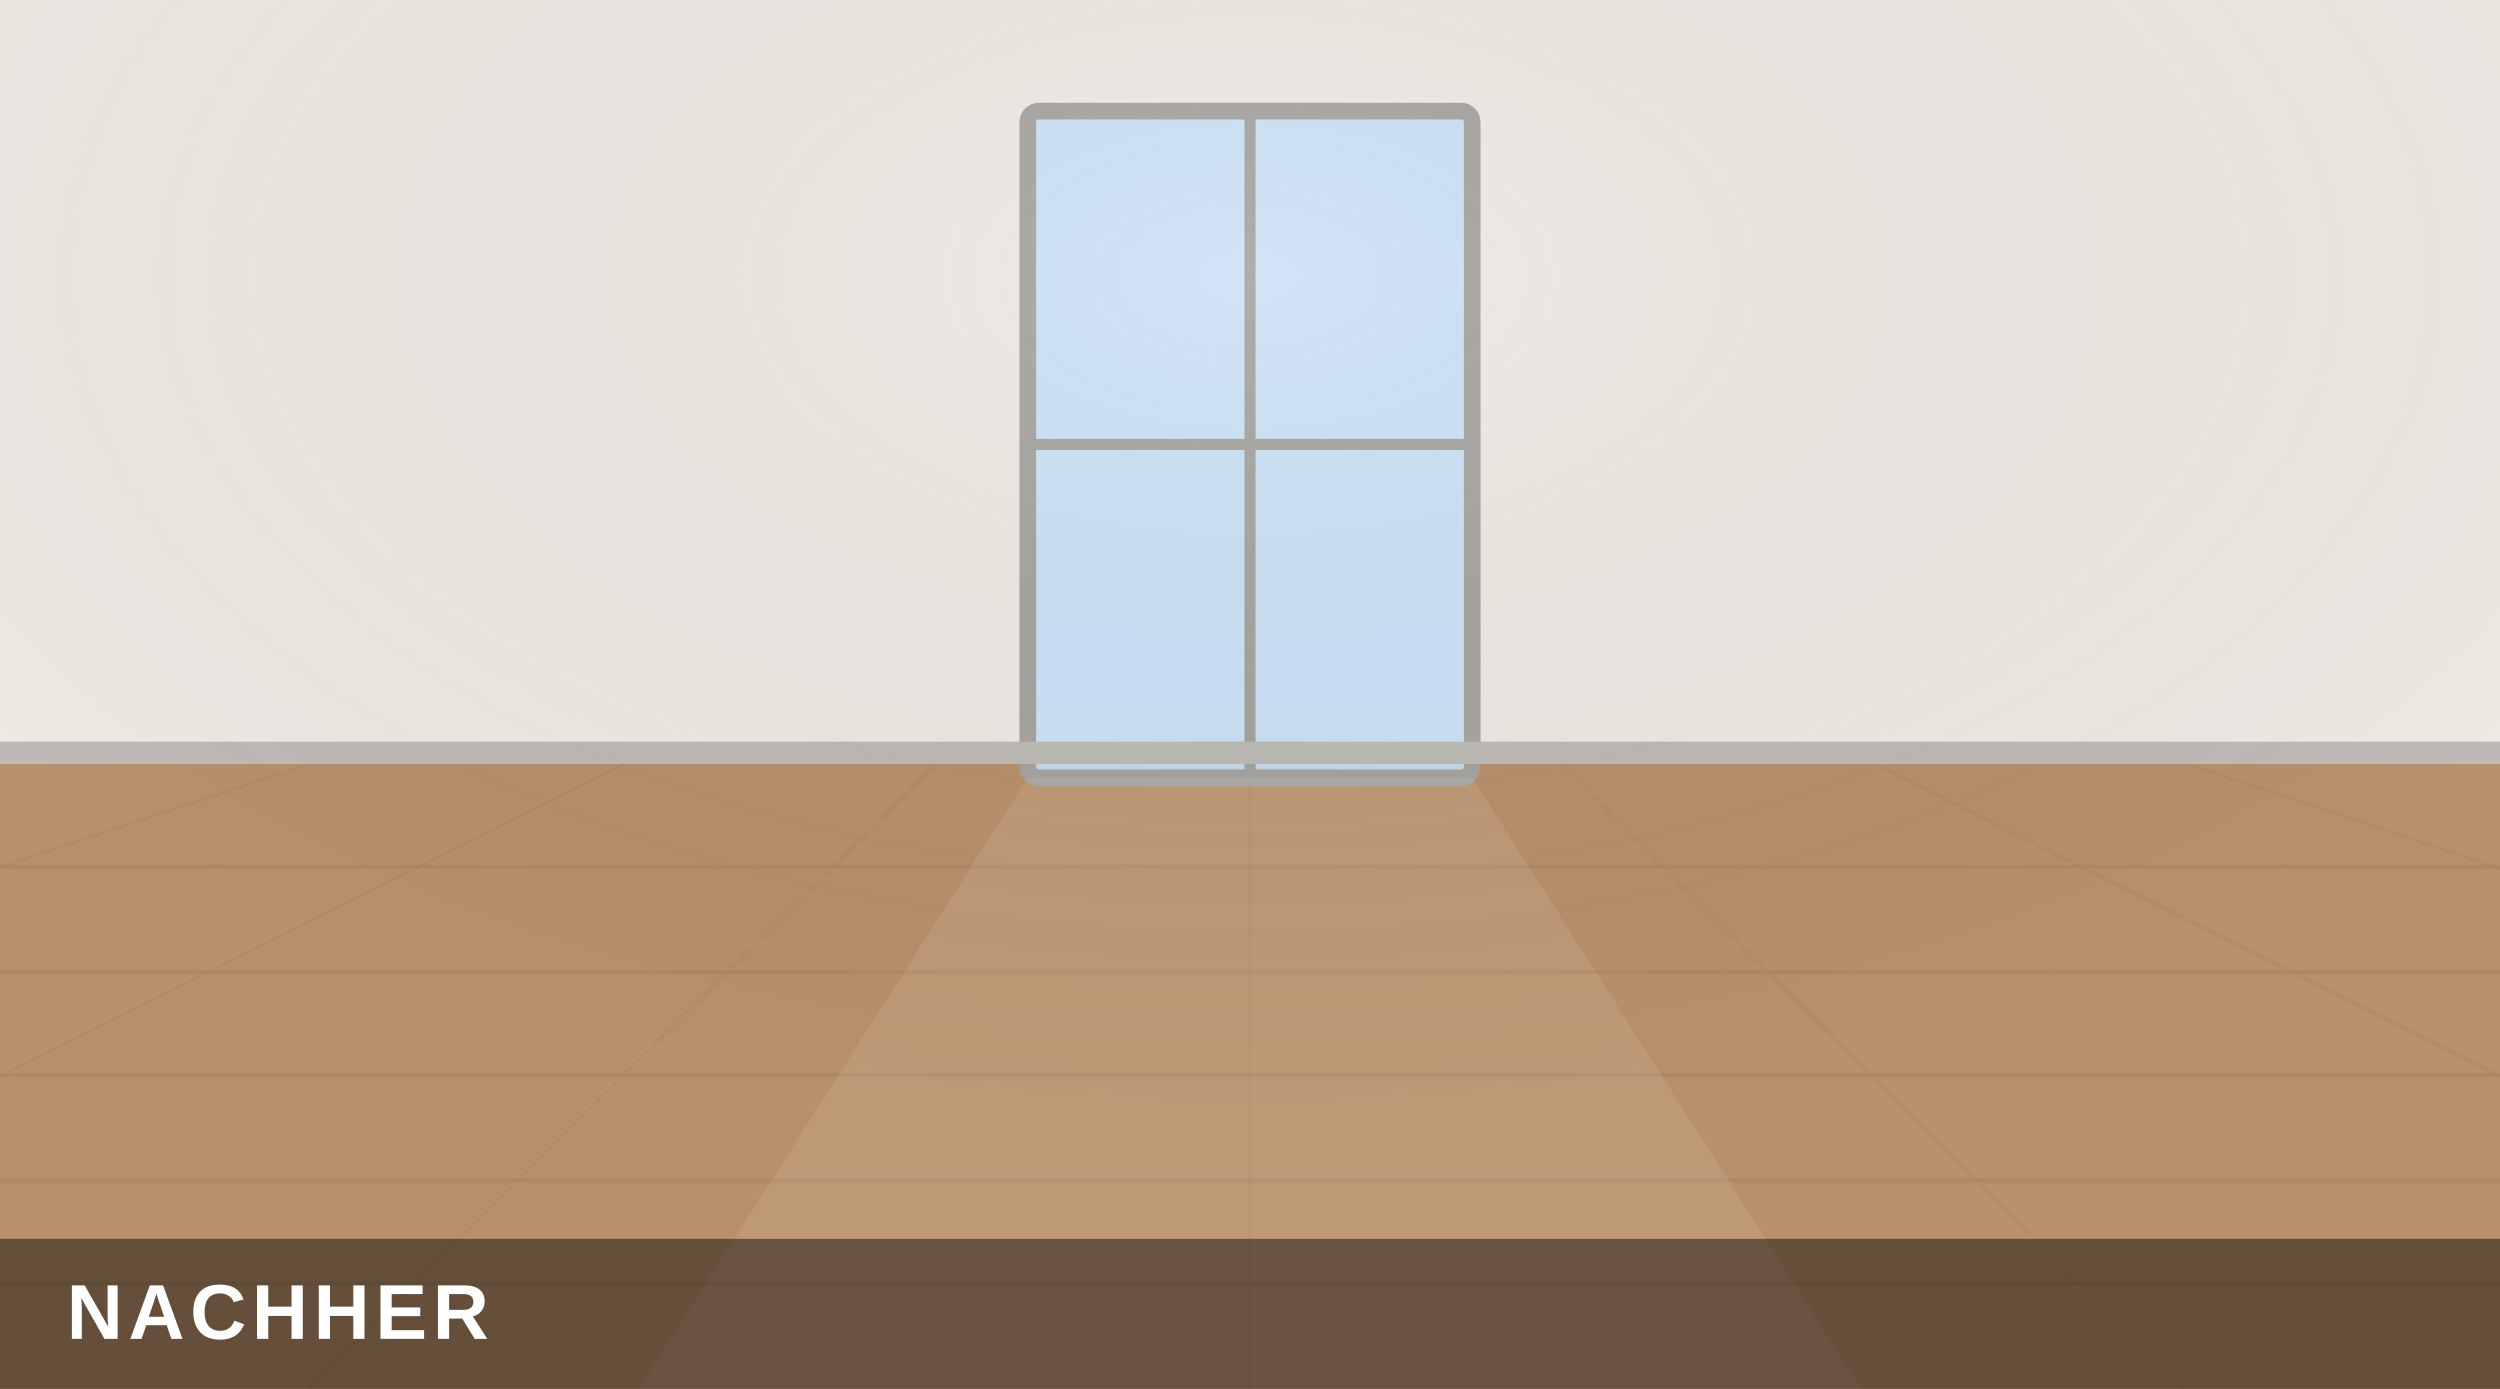
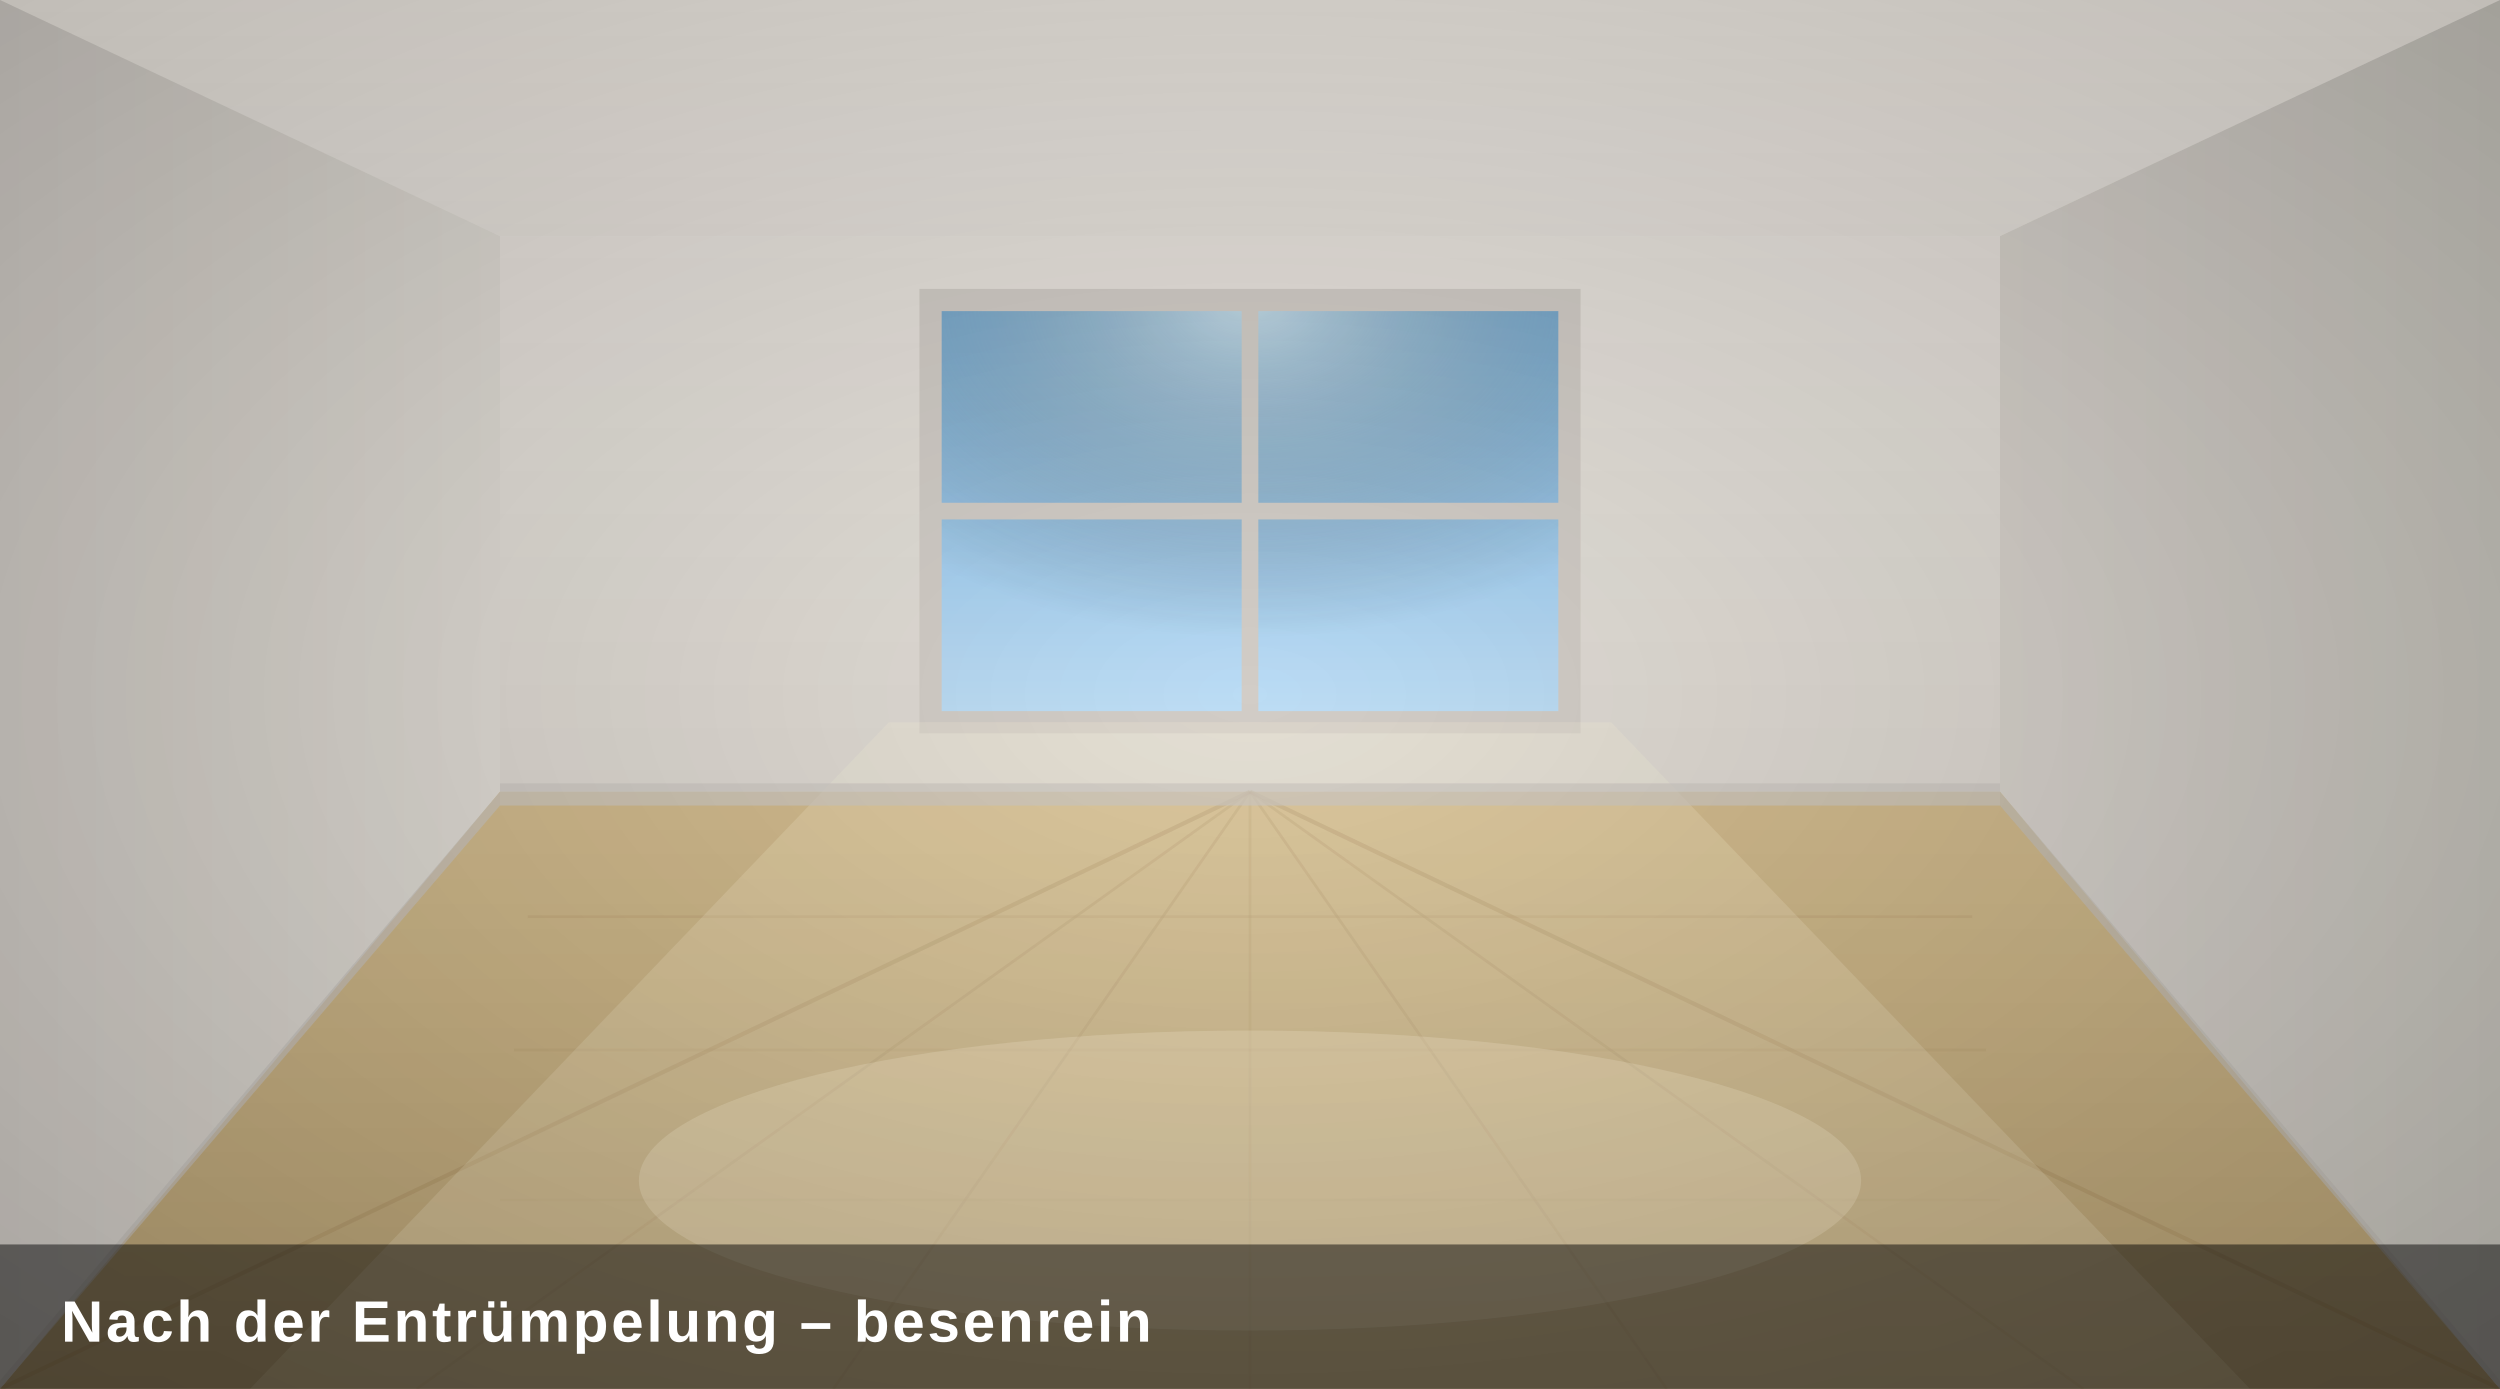
<svg xmlns="http://www.w3.org/2000/svg" viewBox="0 0 900 500" width="900" height="500">
-   <rect width="900" height="500" fill="#f5f2ee" />
-   <rect x="0" y="0" width="900" height="275" fill="#ede9e3" />
-   <polygon points="0,275 900,275 900,500 0,500" fill="#b8906a" />
-   <line x1="0" y1="312" x2="900" y2="312" stroke="#9c7a5a" stroke-width="1.5" opacity="0.3" />
-   <line x1="0" y1="350" x2="900" y2="350" stroke="#9c7a5a" stroke-width="1.5" opacity="0.3" />
-   <line x1="0" y1="387" x2="900" y2="387" stroke="#9c7a5a" stroke-width="1.5" opacity="0.3" />
-   <line x1="0" y1="425" x2="900" y2="425" stroke="#9c7a5a" stroke-width="1.5" opacity="0.3" />
-   <line x1="0" y1="462" x2="900" y2="462" stroke="#9c7a5a" stroke-width="1.5" opacity="0.3" />
-   <line x1="112" y1="275" x2="-564" y2="500" stroke="#9c7a5a" stroke-width="1" opacity="0.2" />
-   <line x1="225" y1="275" x2="-225" y2="500" stroke="#9c7a5a" stroke-width="1" opacity="0.2" />
-   <line x1="337" y1="275" x2="111" y2="500" stroke="#9c7a5a" stroke-width="1" opacity="0.2" />
-   <line x1="450" y1="275" x2="450" y2="500" stroke="#9c7a5a" stroke-width="1" opacity="0.2" />
-   <line x1="562" y1="275" x2="786" y2="500" stroke="#9c7a5a" stroke-width="1" opacity="0.2" />
-   <line x1="675" y1="275" x2="1125" y2="500" stroke="#9c7a5a" stroke-width="1" opacity="0.2" />
-   <line x1="787" y1="275" x2="1461" y2="500" stroke="#9c7a5a" stroke-width="1" opacity="0.2" />
-   <rect x="370" y="40" width="160" height="240" rx="4" fill="#c8e0f8" opacity="0.9" />
-   <rect x="370" y="40" width="160" height="240" rx="4" fill="none" stroke="#a5a39e" stroke-width="6" />
-   <line x1="450" y1="40" x2="450" y2="280" stroke="#a5a39e" stroke-width="4" />
-   <line x1="370" y1="160" x2="530" y2="160" stroke="#a5a39e" stroke-width="4" />
-   <polygon points="370,280 530,280 670,500 230,500" fill="#fff" opacity="0.08" />
-   <rect x="0" y="267" width="900" height="8" fill="#bdbab5" />
-   <radialGradient id="light2a" cx="50%" cy="20%" r="60%">
-     <stop offset="0%" stop-color="#fff" stop-opacity="0.12" />
-     <stop offset="100%" stop-color="transparent" />
-   </radialGradient>
-   <rect width="900" height="500" fill="url(#light2a)" />
-   <rect x="0" y="446" width="900" height="54" fill="#000" opacity="0.45" />
-   <text x="24" y="482" font-family="Arial Black, Arial" font-weight="900" font-size="28" fill="#fff" letter-spacing="2">NACHHER</text>
+   <defs>
+     <linearGradient id="n2-ceil" x1="0%" y1="0%" x2="0%" y2="100%">
+       <stop offset="0%" stop-color="#f0ebe4" />
+       <stop offset="100%" stop-color="#e6e1da" />
+     </linearGradient>
+     <linearGradient id="n2-back" x1="0%" y1="0%" x2="0%" y2="100%">
+       <stop offset="0%" stop-color="#e8e3dc" />
+       <stop offset="100%" stop-color="#dbd6cf" />
+     </linearGradient>
+     <linearGradient id="n2-lwall" x1="100%" y1="0%" x2="0%" y2="0%">
+       <stop offset="0%" stop-color="#dedad3" />
+       <stop offset="100%" stop-color="#d2cdc6" />
+     </linearGradient>
+     <linearGradient id="n2-rwall" x1="0%" y1="0%" x2="100%" y2="0%">
+       <stop offset="0%" stop-color="#d6d1ca" />
+       <stop offset="100%" stop-color="#cac6be" />
+     </linearGradient>
+     <linearGradient id="n2-floor" x1="0%" y1="100%" x2="0%" y2="0%">
+       <stop offset="0%" stop-color="#b8a070" />
+       <stop offset="100%" stop-color="#d0b888" />
+     </linearGradient>
+     <linearGradient id="n2-sky" x1="0%" y1="0%" x2="0%" y2="100%">
+       <stop offset="0%" stop-color="#78b8e8" />
+       <stop offset="100%" stop-color="#bcdcf4" />
+     </linearGradient>
+     <radialGradient id="n2-sun" cx="50%" cy="0%" r="80%">
+       <stop offset="0%" stop-color="#fff8e8" stop-opacity="0.55" />
+       <stop offset="100%" stop-color="transparent" />
+     </radialGradient>
+     <radialGradient id="n2-vig" cx="50%" cy="50%" r="70%">
+       <stop offset="0%" stop-color="transparent" />
+       <stop offset="100%" stop-color="#000" stop-opacity="0.20" />
+     </radialGradient>
+   </defs>
+   <rect width="900" height="500" fill="#eee9e1" />
+   <polygon points="0,0 900,0 720,85 180,85" fill="url(#n2-ceil)" />
+   <polygon points="180,85 720,85 720,285 180,285" fill="url(#n2-back)" />
+   <polygon points="0,0 180,85 180,285 0,500" fill="url(#n2-lwall)" />
+   <polygon points="900,0 720,85 720,285 900,500" fill="url(#n2-rwall)" />
+   <polygon points="0,500 900,500 720,285 180,285" fill="url(#n2-floor)" />
+   <line x1="450" y1="285" x2="0" y2="500" stroke="#a88858" stroke-width="1.5" opacity="0.38" />
+   <line x1="450" y1="285" x2="150" y2="500" stroke="#a88858" stroke-width="1" opacity="0.28" />
+   <line x1="450" y1="285" x2="300" y2="500" stroke="#a88858" stroke-width="1" opacity="0.28" />
+   <line x1="450" y1="285" x2="450" y2="500" stroke="#a88858" stroke-width="1" opacity="0.22" />
+   <line x1="450" y1="285" x2="600" y2="500" stroke="#a88858" stroke-width="1" opacity="0.28" />
+   <line x1="450" y1="285" x2="750" y2="500" stroke="#a88858" stroke-width="1" opacity="0.28" />
+   <line x1="450" y1="285" x2="900" y2="500" stroke="#a88858" stroke-width="1.5" opacity="0.38" />
+   <line x1="190" y1="330" x2="710" y2="330" stroke="#a88858" stroke-width="1" opacity="0.20" />
+   <line x1="185" y1="378" x2="715" y2="378" stroke="#a88858" stroke-width="1" opacity="0.16" />
+   <line x1="180" y1="432" x2="720" y2="432" stroke="#a88858" stroke-width="1" opacity="0.13" />
+   <rect x="335" y="108" width="230" height="152" fill="url(#n2-sky)" />
+   <rect x="335" y="108" width="230" height="152" fill="url(#n2-sun)" />
+   <rect x="335" y="108" width="230" height="152" fill="none" stroke="#d0cbc4" stroke-width="8" />
+   <line x1="450" y1="108" x2="450" y2="260" stroke="#d0cbc4" stroke-width="6" />
+   <line x1="335" y1="184" x2="565" y2="184" stroke="#d0cbc4" stroke-width="6" />
+   <polygon points="320,260 580,260 810,500 90,500" fill="#fff5d8" opacity="0.20" />
+   <ellipse cx="450" cy="425" rx="220" ry="54" fill="#fff5d8" opacity="0.25" />
+   <polygon points="180,282 720,282 720,290 180,290" fill="#cac5be" opacity="0.7" />
+   <polygon points="0,497 180,285 180,290 0,500" fill="#c6c1ba" opacity="0.7" />
+   <polygon points="900,497 720,285 720,290 900,500" fill="#c2bdb6" opacity="0.7" />
+   <rect width="900" height="500" fill="#fff" opacity="0.05" />
+   <rect width="900" height="500" fill="url(#n2-vig)" />
+   <rect x="0" y="448" width="900" height="52" fill="#000" opacity="0.48" />
+   <text x="22" y="483" font-family="Arial Black,Arial" font-weight="900" font-size="21" fill="#fff" letter-spacing="1">Nach der Entrümpelung – besenrein</text>
</svg>
